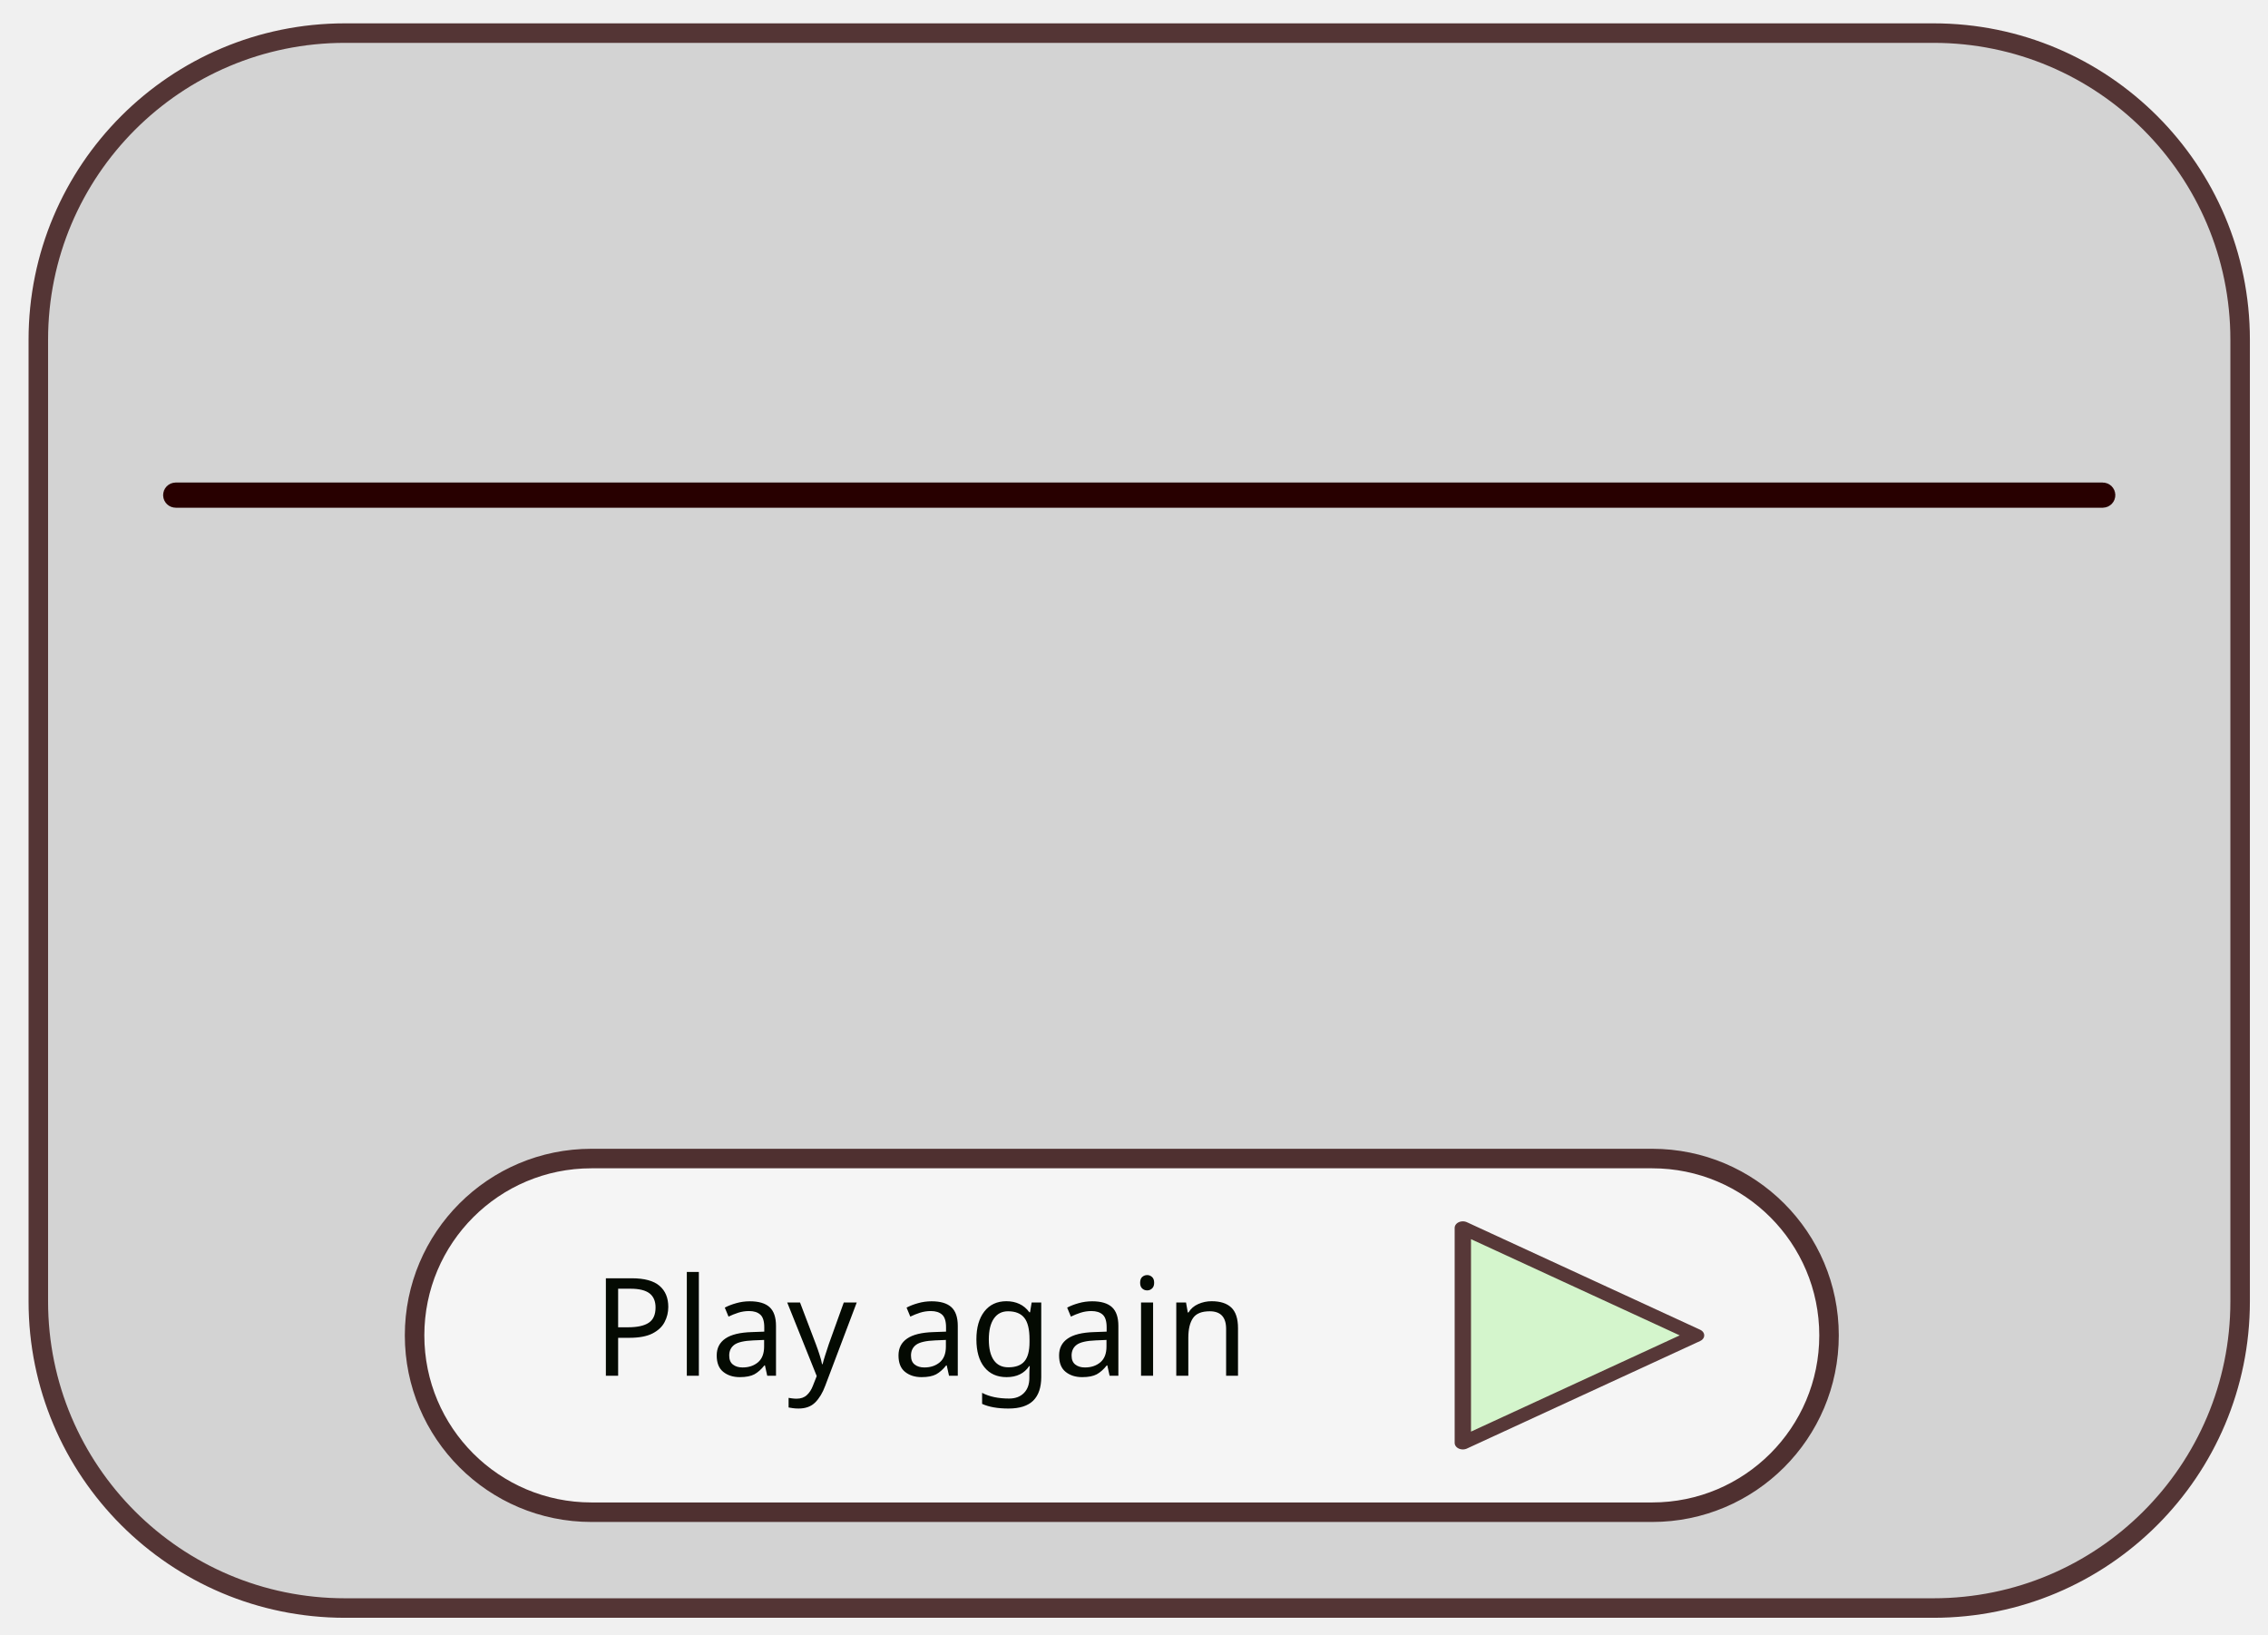
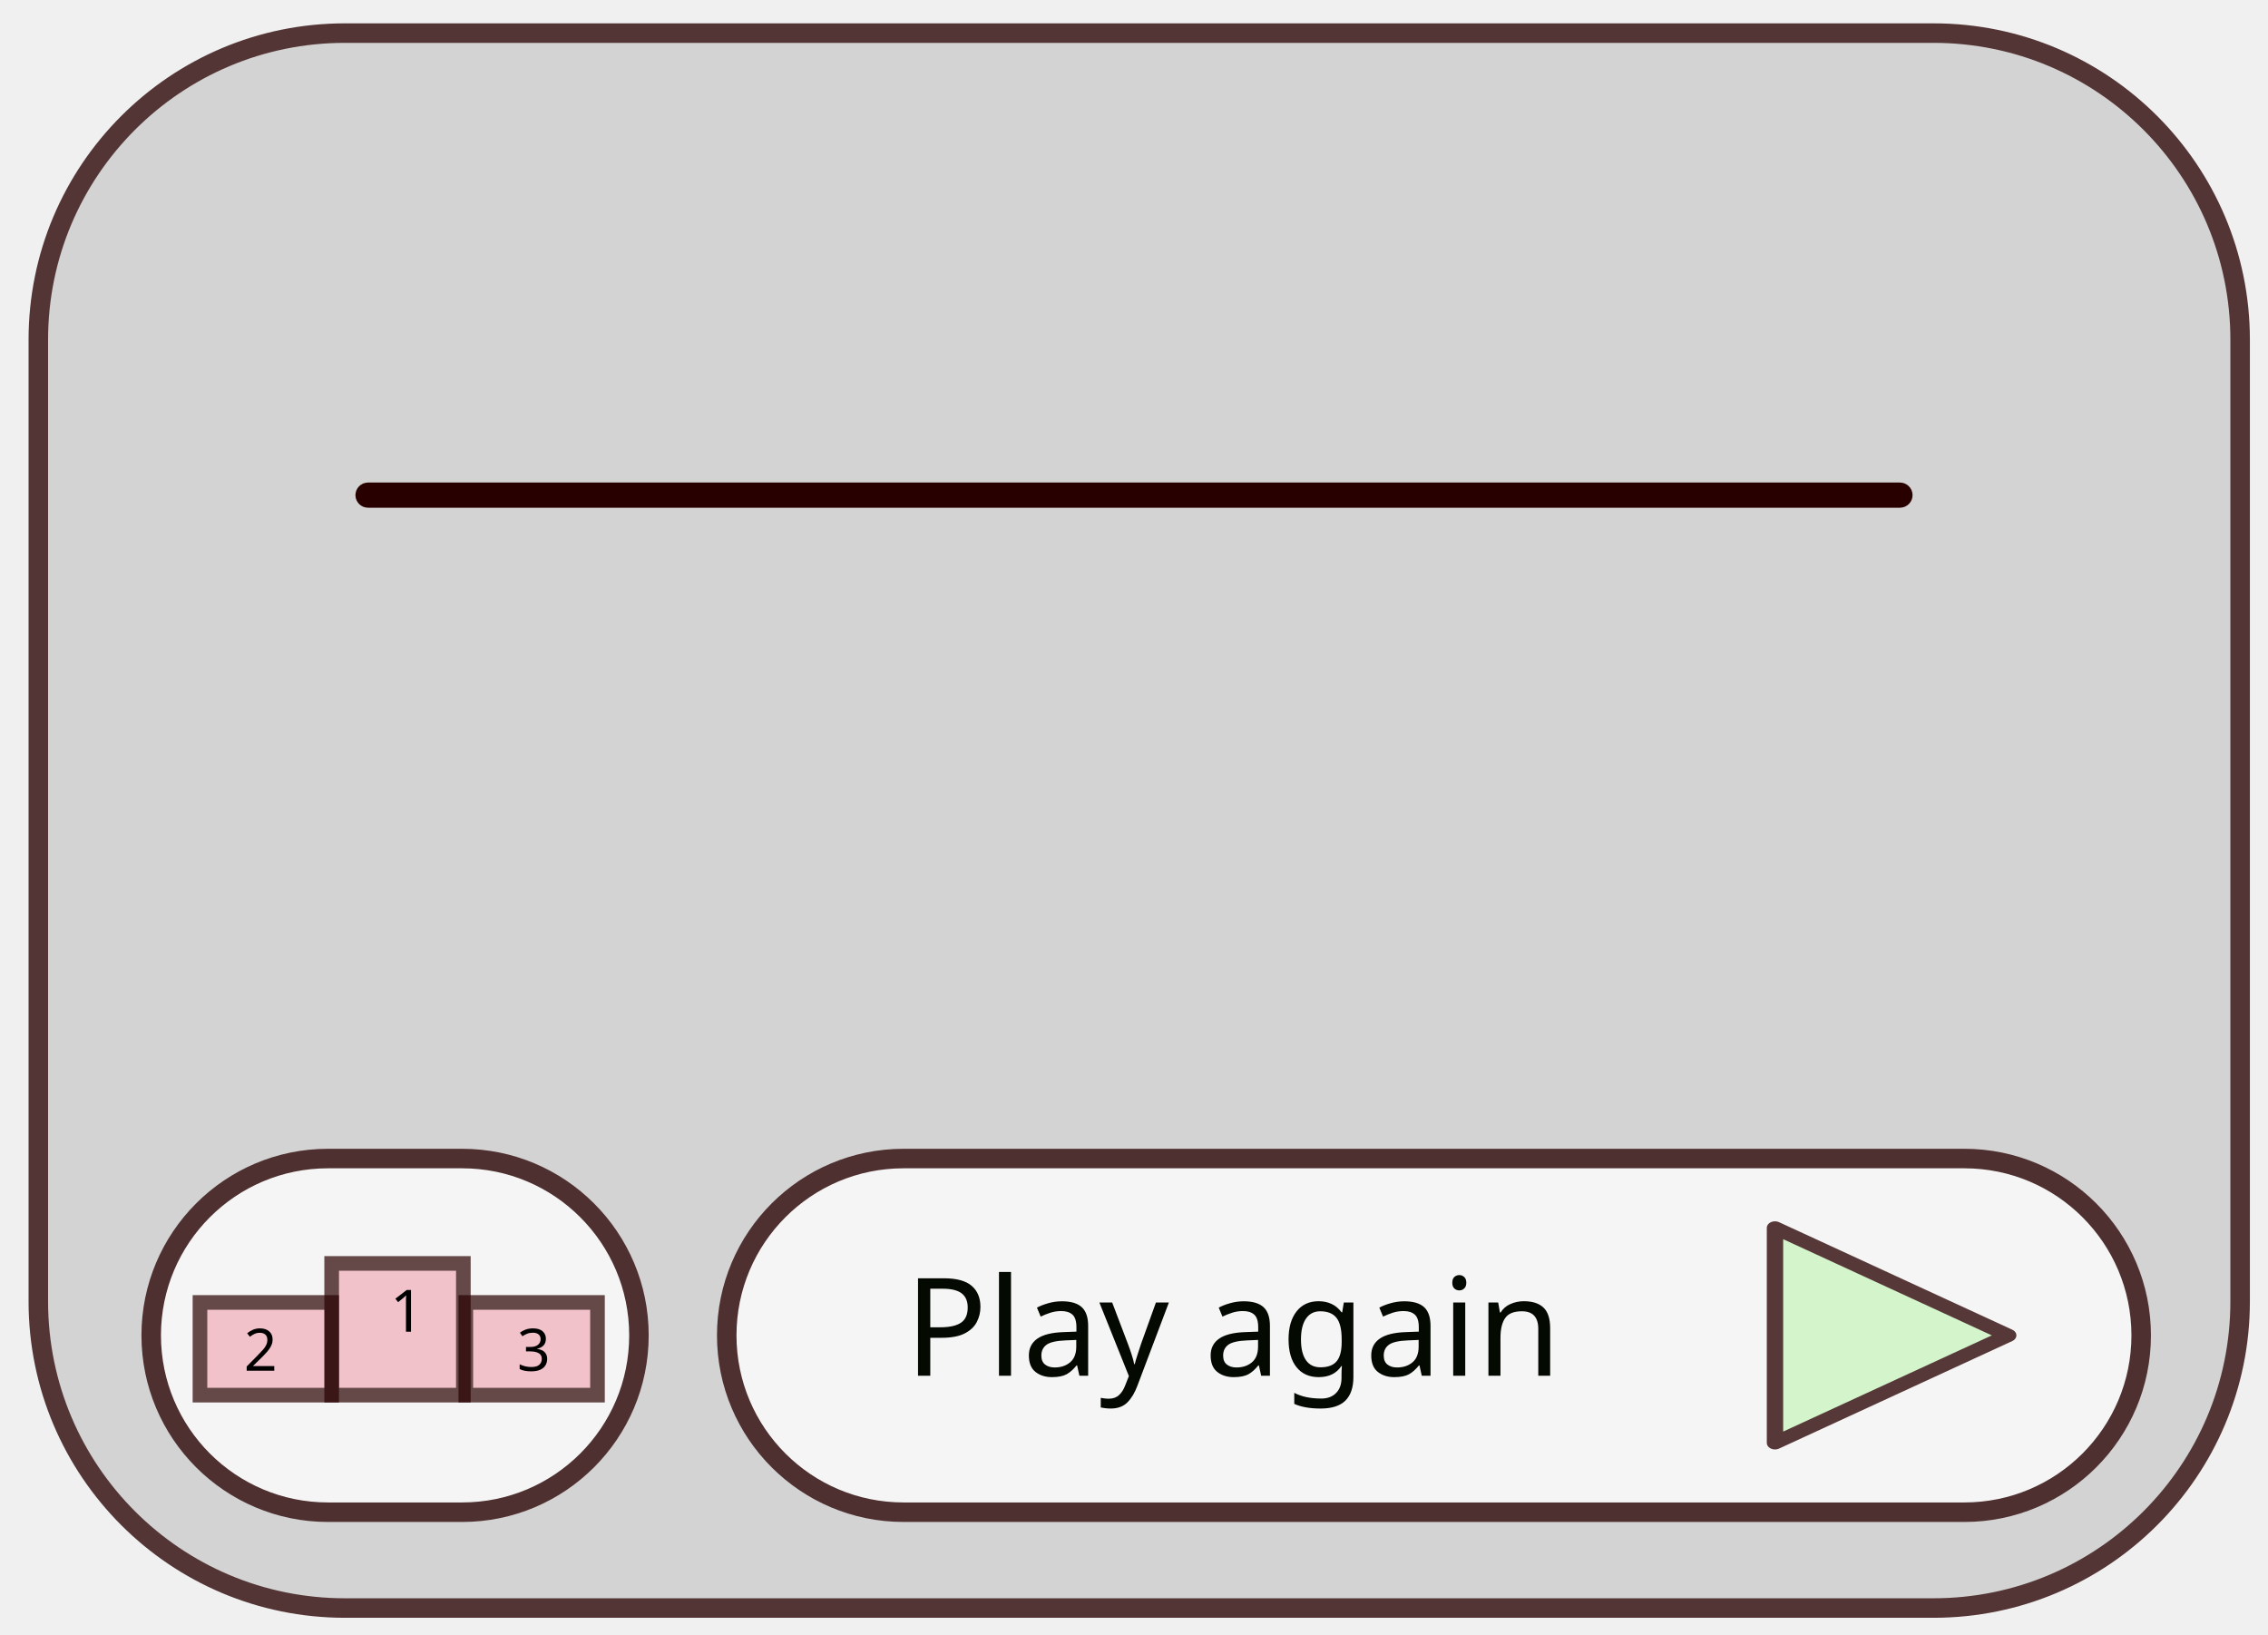
<svg xmlns="http://www.w3.org/2000/svg" width="465" height="335" id="svg2987" version="1.1">
  <defs id="defs2989" />
  <g id="layer2" transform="translate(0,-717.3622)">
    <rect style="opacity:0.779;fill:#cacaca;fill-opacity:1;fill-rule:evenodd;stroke:#280000;stroke-width:4;stroke-linecap:round;stroke-linejoin:round;stroke-miterlimit:4;stroke-opacity:1;stroke-dasharray:none" id="rect3776" width="451.429" height="322.857" x="7.857" y="724.148" ry="62.857" />
-     <rect style="opacity:0.77;fill:#ffffff;fill-opacity:1;fill-rule:evenodd;stroke:#280000;stroke-width:4;stroke-linecap:round;stroke-linejoin:round;stroke-miterlimit:4;stroke-opacity:1;stroke-dasharray:none" id="rect3891" width="290" height="72.5" x="85" y="954.862" ry="36.25" />
-     <path style="opacity:0.77;fill:#caf4bf;fill-opacity:1;fill-rule:evenodd;stroke:#280000;stroke-width:4.202;stroke-linecap:round;stroke-linejoin:round;stroke-miterlimit:4;stroke-opacity:1;stroke-dasharray:none" id="path3885" d="m 507.5,597.362 -30,17.321 -30,17.321 0,-34.641 0,-34.641 30,17.321 z" transform="matrix(0.796899,0,0,0.6362845,-56.69206,611.0199)" />
-     <text xml:space="preserve" style="font-size:40px;font-style:normal;font-weight:normal;line-height:125%;letter-spacing:0px;word-spacing:0px;fill:#040a02;fill-opacity:1;stroke:none;font-family:Sans" x="121.5" y="999.391" id="text3887">
-       <tspan id="tspan3889" x="121.5" y="999.391" style="font-size:28px;font-style:normal;font-variant:normal;font-weight:normal;font-stretch:normal;fill:#040a02;fill-opacity:1;font-family:Architects Daughter;-inkscape-font-specification:Architects Daughter">Play again</tspan>
+     <rect style="opacity:0.77;fill:#ffffff;fill-opacity:1;fill-rule:evenodd;stroke:#280000;stroke-width:4;stroke-linecap:round;stroke-linejoin:round;stroke-miterlimit:4;stroke-opacity:1;stroke-dasharray:none" id="rect3891" width="290" height="72.5" x="149" y="954.862" ry="36.25" />
+     <path style="opacity:0.77;fill:#caf4bf;fill-opacity:1;fill-rule:evenodd;stroke:#280000;stroke-width:4.213;stroke-linecap:round;stroke-linejoin:round;stroke-miterlimit:4;stroke-opacity:1;stroke-dasharray:none" id="path3885" d="m 507.5,597.362 -30,17.321 -30,17.321 0,-34.641 0,-34.641 30,17.321 z" transform="matrix(0.796899,0,0,0.6362845,7.307945,611.0199)" />
+     <text xml:space="preserve" style="font-size:40px;font-style:normal;font-weight:normal;line-height:125%;letter-spacing:0px;word-spacing:0px;fill:#040a02;fill-opacity:1;stroke:none;font-family:Sans" x="185.5" y="999.391" id="text3887">
+       <tspan id="tspan3889" x="185.5" y="999.391" style="font-size:28px;font-style:normal;font-variant:normal;font-weight:normal;font-stretch:normal;fill:#040a02;fill-opacity:1;font-family:Architects Daughter;-inkscape-font-specification:Architects Daughter">Play again</tspan>
    </text>
-     <flowRoot xml:space="preserve" id="flowRoot3893" style="font-size:40px;font-style:normal;font-weight:normal;line-height:125%;letter-spacing:0px;word-spacing:0px;fill:#000000;fill-opacity:1;stroke:none;font-family:Sans" transform="translate(-15.50595,734.3622)">
+     <flowRoot xml:space="preserve" id="flowRoot3893" style="font-size:40px;font-style:normal;font-weight:normal;line-height:125%;letter-spacing:0px;word-spacing:0px;fill:#000000;fill-opacity:1;stroke:none;font-family:Sans" transform="translate(21.53859,734.3622)">
      <flowRegion id="flowRegion3895">
-         <rect id="rect3897" width="420" height="64" x="52" y="24" />
+         <rect id="rect3897" width="389" height="63" x="52" y="24" />
      </flowRegion>
-       <flowPara id="flowPara3899" style="font-size:50px;font-style:normal;font-variant:normal;font-weight:normal;font-stretch:normal;letter-spacing:0.06px;font-family:Architects Daughter;-inkscape-font-specification:Architects Daughter">GAME OVER !</flowPara>
+       <flowPara id="flowPara3899" style="font-size:50px;font-style:normal;font-variant:normal;font-weight:normal;font-stretch:normal;letter-spacing:0.06px;font-family:Architects Daughter;-inkscape-font-specification:Architects Daughter">New Best !</flowPara>
    </flowRoot>
-     <rect style="fill:#000000;fill-opacity:1;fill-rule:evenodd;stroke:#280000;stroke-width:4.167;stroke-linecap:round;stroke-linejoin:round;stroke-miterlimit:4;stroke-opacity:1;stroke-dasharray:none" id="rect3970" width="396.094" height="1" x="35.524" y="818.362" ry="0.5" />
+     <rect style="fill:#000000;fill-opacity:1;fill-rule:evenodd;stroke:#280000;stroke-width:4.167;stroke-linecap:round;stroke-linejoin:round;stroke-miterlimit:4;stroke-opacity:1;stroke-dasharray:none" id="rect3970" width="315.094" height="1" x="74.953" y="818.362" ry="0.5" />
+     <rect ry="36.25" y="954.862" x="31" height="72.5" width="100" id="rect4541" style="opacity:0.77;fill:#ffffff;fill-opacity:1;fill-rule:evenodd;stroke:#280000;stroke-width:4;stroke-linecap:round;stroke-linejoin:round;stroke-miterlimit:4;stroke-opacity:1;stroke-dasharray:none" />
+     <rect style="fill:#f1adb9;fill-opacity:1;fill-rule:evenodd;stroke:#280000;stroke-width:3;stroke-opacity:1;stroke-miterlimit:4;stroke-dasharray:none;opacity:0.7" id="rect4543" width="27" height="27" x="68" y="976.362" ry="0" />
+     <rect ry="0" y="984.362" x="95.5" height="19" width="27" id="rect5053" style="fill:#f1adb9;fill-opacity:1;fill-rule:evenodd;stroke:#280000;stroke-width:3;stroke-opacity:1;stroke-miterlimit:4;stroke-dasharray:none;opacity:0.7" />
+     <rect style="fill:#f1adb9;fill-opacity:1;fill-rule:evenodd;stroke:#280000;stroke-width:3;stroke-opacity:1;stroke-miterlimit:4;stroke-dasharray:none;opacity:0.7" id="rect5055" width="27" height="19" x="41" y="984.362" ry="0" />
+     <text xml:space="preserve" style="font-size:40px;font-style:normal;font-weight:normal;line-height:125%;letter-spacing:0px;word-spacing:0px;fill:#000000;fill-opacity:1;stroke:none;font-family:Sans;stroke-width:3;stroke-miterlimit:4;stroke-dasharray:none" x="80" y="990.362" id="text5057">
+       <tspan id="tspan5059" x="80" y="990.362" style="font-size:12px;font-style:normal;font-variant:normal;font-weight:normal;font-stretch:normal;font-family:Architects Daughter;-inkscape-font-specification:Architects Daughter;stroke-width:3;stroke-miterlimit:4;stroke-dasharray:none">1</tspan>
+     </text>
+     <text id="text5061" y="998.362" x="50" style="font-size:40px;font-style:normal;font-weight:normal;line-height:125%;letter-spacing:0px;word-spacing:0px;fill:#000000;fill-opacity:1;stroke:none;font-family:Sans;stroke-width:3;stroke-miterlimit:4;stroke-dasharray:none" xml:space="preserve">
+       <tspan style="font-size:12px;font-style:normal;font-variant:normal;font-weight:normal;font-stretch:normal;font-family:Architects Daughter;-inkscape-font-specification:Architects Daughter;stroke-width:3;stroke-miterlimit:4;stroke-dasharray:none" y="998.362" x="50" id="tspan5065">2</tspan>
+     </text>
+     <text id="text5069" y="998.362" x="106" style="font-size:40px;font-style:normal;font-weight:normal;line-height:125%;letter-spacing:0px;word-spacing:0px;fill:#000000;fill-opacity:1;stroke:none;font-family:Sans;stroke-width:3;stroke-miterlimit:4;stroke-dasharray:none" xml:space="preserve">
+       <tspan style="font-size:12px;font-style:normal;font-variant:normal;font-weight:normal;font-stretch:normal;font-family:Architects Daughter;-inkscape-font-specification:Architects Daughter;stroke-width:3;stroke-miterlimit:4;stroke-dasharray:none" y="998.362" x="106" id="tspan5071">3</tspan>
+     </text>
  </g>
</svg>
